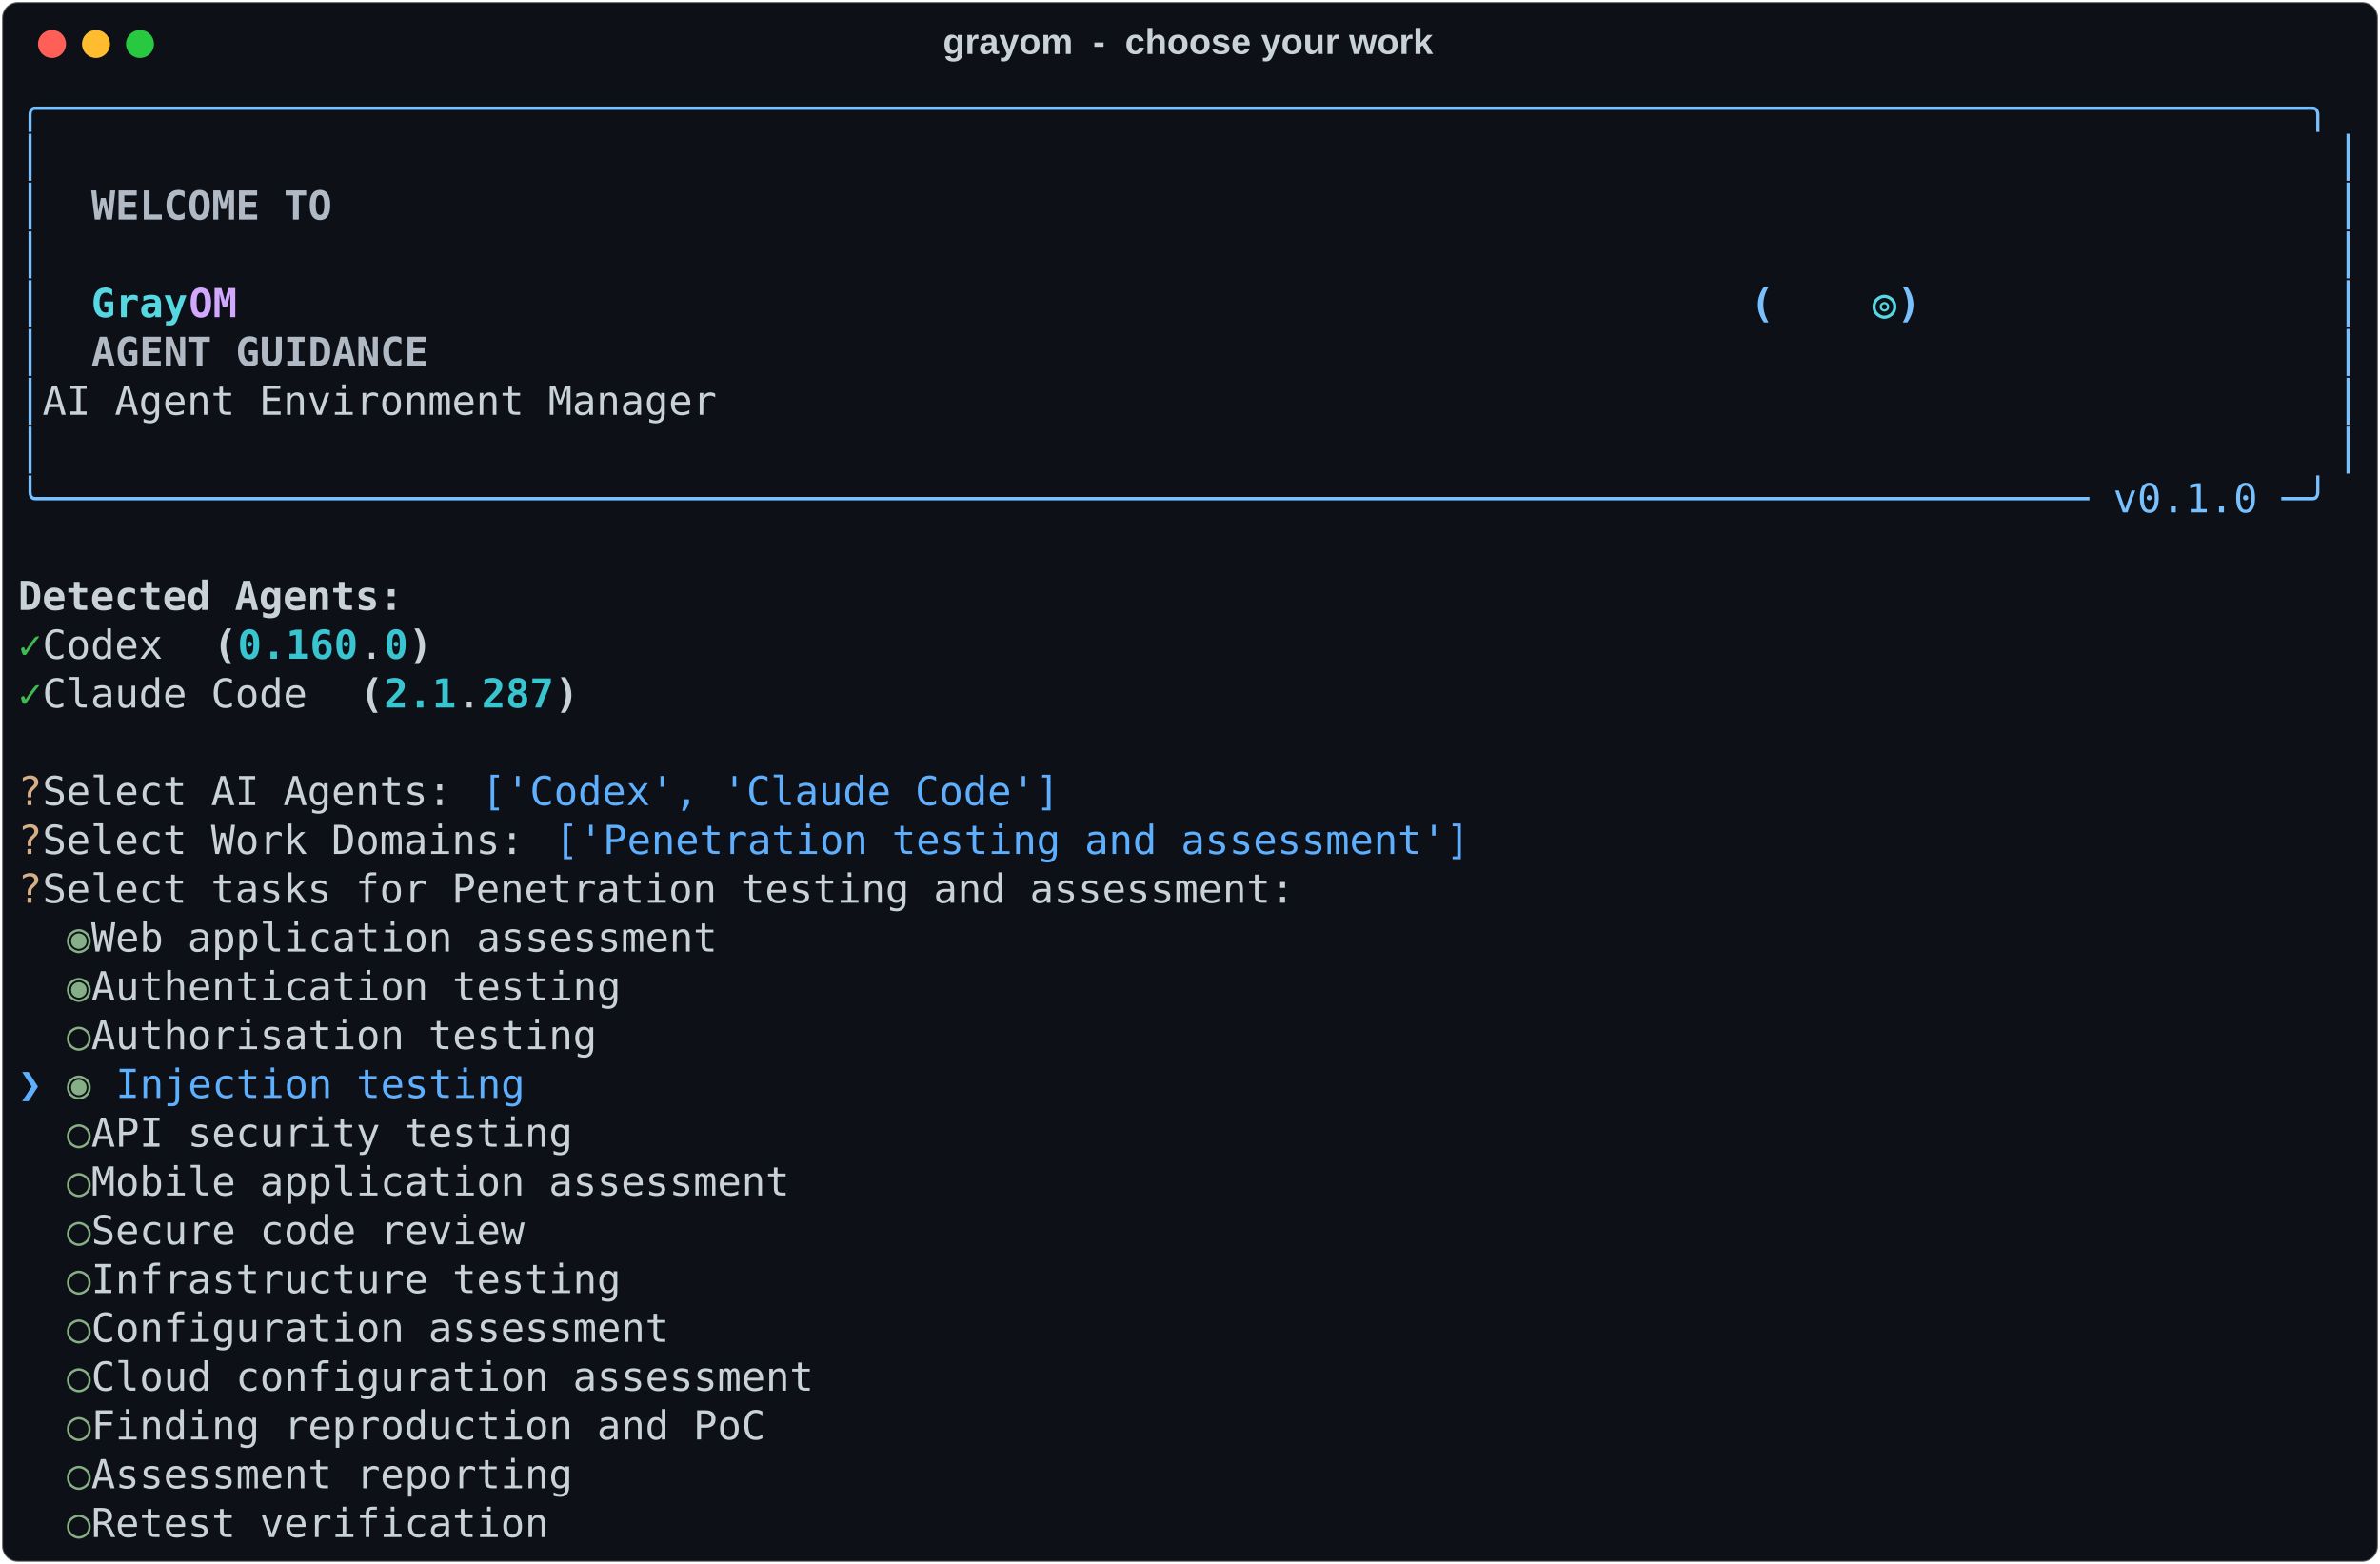
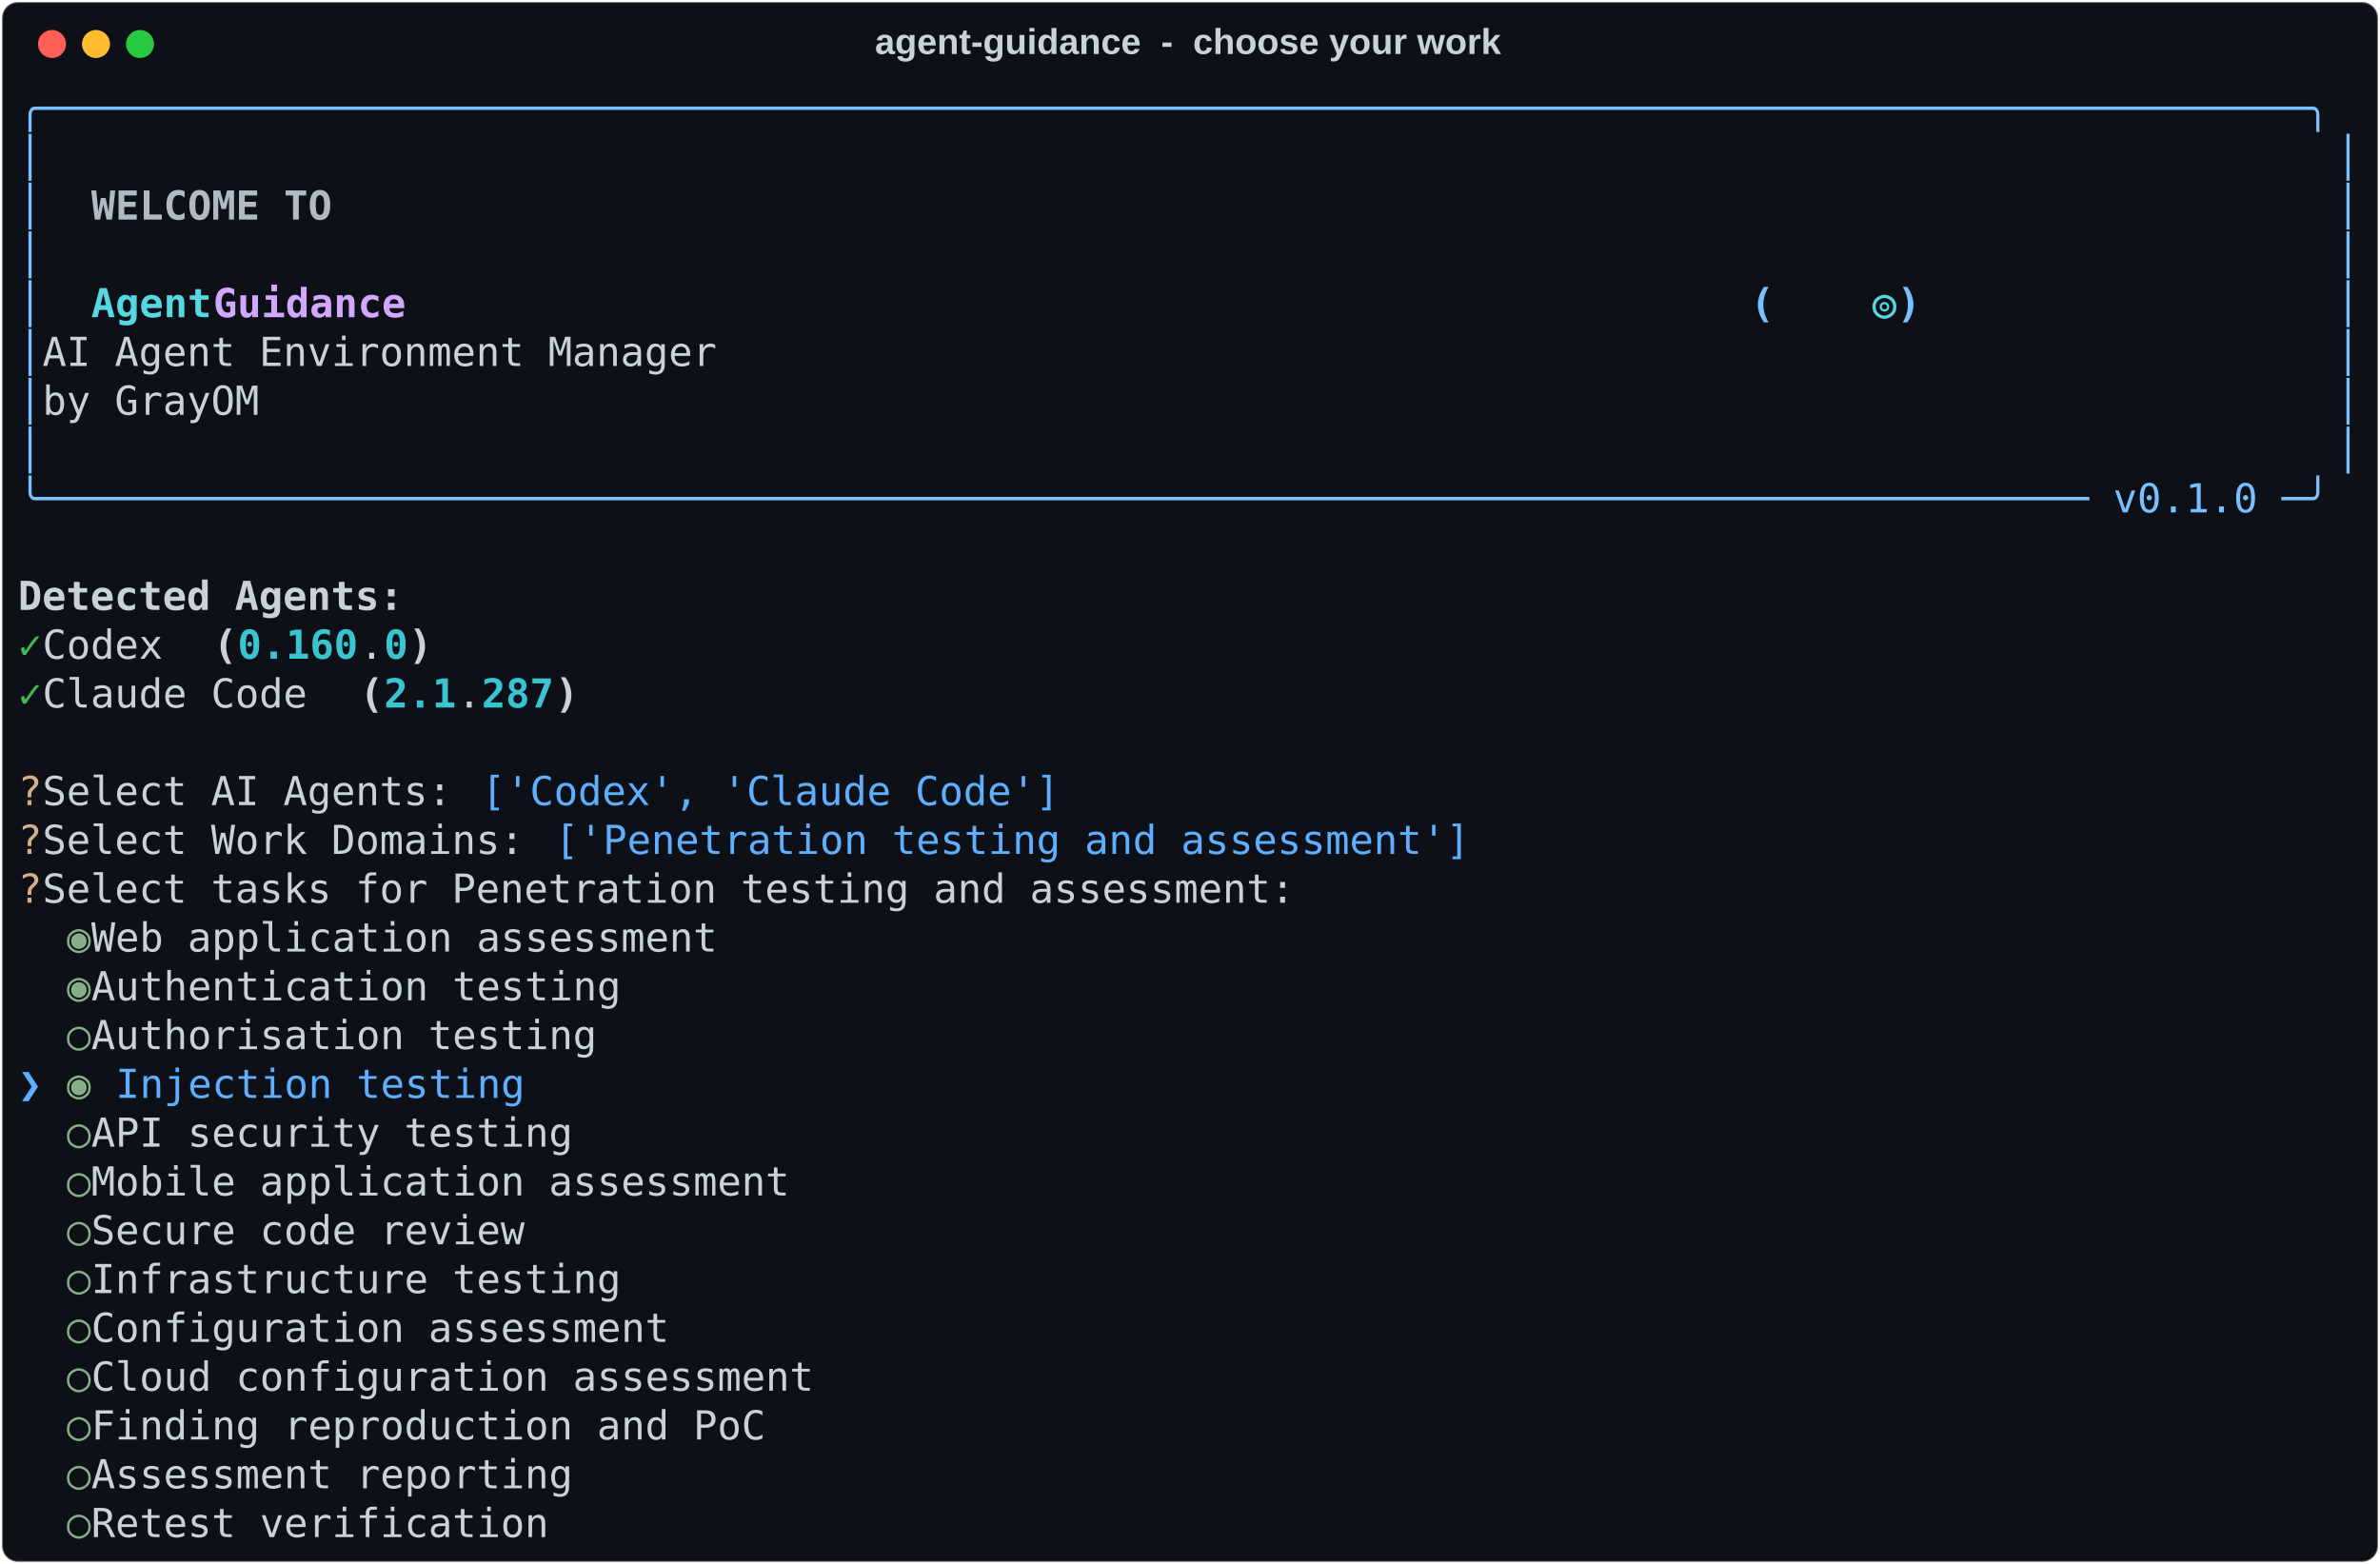
<svg xmlns="http://www.w3.org/2000/svg" class="rich-terminal" viewBox="0 0 1190 782.0">
  <style>

    @font-face {
        font-family: "Fira Code";
        src: local("FiraCode-Regular"),
                url("https://cdnjs.cloudflare.com/ajax/libs/firacode/6.2.0/woff2/FiraCode-Regular.woff2") format("woff2"),
                url("https://cdnjs.cloudflare.com/ajax/libs/firacode/6.2.0/woff/FiraCode-Regular.woff") format("woff");
        font-style: normal;
        font-weight: 400;
    }
    @font-face {
        font-family: "Fira Code";
        src: local("FiraCode-Bold"),
                url("https://cdnjs.cloudflare.com/ajax/libs/firacode/6.2.0/woff2/FiraCode-Bold.woff2") format("woff2"),
                url("https://cdnjs.cloudflare.com/ajax/libs/firacode/6.2.0/woff/FiraCode-Bold.woff") format("woff");
        font-style: bold;
        font-weight: 700;
    }

-     .terminal-2059249245-matrix {
+     .terminal-4181288314-matrix {
        font-family: Fira Code, monospace;
        font-size: 20px;
        line-height: 24.4px;
        font-variant-east-asian: full-width;
    }

-     .terminal-2059249245-title {
+     .terminal-4181288314-title {
        font-size: 18px;
        font-weight: bold;
        font-family: arial;
    }

-     .terminal-2059249245-r1 { fill: #79c0ff }
- .terminal-2059249245-r2 { fill: #c9d1d9 }
- .terminal-2059249245-r3 { fill: #b0b9c4;font-weight: bold }
- .terminal-2059249245-r4 { fill: #79c0ff;font-weight: bold }
- .terminal-2059249245-r5 { fill: #56d8e2;font-weight: bold }
- .terminal-2059249245-r6 { fill: #d2a8ff;font-weight: bold }
- .terminal-2059249245-r7 { fill: #c9d1d9;font-weight: bold }
- .terminal-2059249245-r8 { fill: #3fb950 }
- .terminal-2059249245-r9 { fill: #39c5cf;font-weight: bold }
- .terminal-2059249245-r10 { fill: #d7af87 }
- .terminal-2059249245-r11 { fill: #5fafff }
- .terminal-2059249245-r12 { fill: #b2b2b2 }
- .terminal-2059249245-r13 { fill: #87af87 }
+     .terminal-4181288314-r1 { fill: #79c0ff }
+ .terminal-4181288314-r2 { fill: #c9d1d9 }
+ .terminal-4181288314-r3 { fill: #b0b9c4;font-weight: bold }
+ .terminal-4181288314-r4 { fill: #79c0ff;font-weight: bold }
+ .terminal-4181288314-r5 { fill: #56d8e2;font-weight: bold }
+ .terminal-4181288314-r6 { fill: #d2a8ff;font-weight: bold }
+ .terminal-4181288314-r7 { fill: #c9d1d9;font-weight: bold }
+ .terminal-4181288314-r8 { fill: #3fb950 }
+ .terminal-4181288314-r9 { fill: #39c5cf;font-weight: bold }
+ .terminal-4181288314-r10 { fill: #d7af87 }
+ .terminal-4181288314-r11 { fill: #5fafff }
+ .terminal-4181288314-r12 { fill: #b2b2b2 }
+ .terminal-4181288314-r13 { fill: #87af87 }
    </style>
  <defs>
-     <clipPath id="terminal-2059249245-clip-terminal">
+     <clipPath id="terminal-4181288314-clip-terminal">
      <rect x="0" y="0" width="1170.2" height="731.0" />
    </clipPath>
-     <clipPath id="terminal-2059249245-line-0">
+     <clipPath id="terminal-4181288314-line-0">
      <rect x="0" y="1.5" width="1171.2" height="24.65" />
    </clipPath>
-     <clipPath id="terminal-2059249245-line-1">
+     <clipPath id="terminal-4181288314-line-1">
      <rect x="0" y="25.9" width="1171.2" height="24.65" />
    </clipPath>
-     <clipPath id="terminal-2059249245-line-2">
+     <clipPath id="terminal-4181288314-line-2">
      <rect x="0" y="50.3" width="1171.2" height="24.65" />
    </clipPath>
-     <clipPath id="terminal-2059249245-line-3">
+     <clipPath id="terminal-4181288314-line-3">
      <rect x="0" y="74.7" width="1171.2" height="24.65" />
    </clipPath>
-     <clipPath id="terminal-2059249245-line-4">
+     <clipPath id="terminal-4181288314-line-4">
      <rect x="0" y="99.1" width="1171.2" height="24.65" />
    </clipPath>
-     <clipPath id="terminal-2059249245-line-5">
+     <clipPath id="terminal-4181288314-line-5">
      <rect x="0" y="123.5" width="1171.2" height="24.65" />
    </clipPath>
-     <clipPath id="terminal-2059249245-line-6">
+     <clipPath id="terminal-4181288314-line-6">
      <rect x="0" y="147.9" width="1171.2" height="24.65" />
    </clipPath>
-     <clipPath id="terminal-2059249245-line-7">
+     <clipPath id="terminal-4181288314-line-7">
      <rect x="0" y="172.3" width="1171.2" height="24.65" />
    </clipPath>
-     <clipPath id="terminal-2059249245-line-8">
+     <clipPath id="terminal-4181288314-line-8">
      <rect x="0" y="196.7" width="1171.2" height="24.65" />
    </clipPath>
-     <clipPath id="terminal-2059249245-line-9">
+     <clipPath id="terminal-4181288314-line-9">
      <rect x="0" y="221.1" width="1171.2" height="24.65" />
    </clipPath>
-     <clipPath id="terminal-2059249245-line-10">
+     <clipPath id="terminal-4181288314-line-10">
      <rect x="0" y="245.5" width="1171.2" height="24.65" />
    </clipPath>
-     <clipPath id="terminal-2059249245-line-11">
+     <clipPath id="terminal-4181288314-line-11">
      <rect x="0" y="269.9" width="1171.2" height="24.65" />
    </clipPath>
-     <clipPath id="terminal-2059249245-line-12">
+     <clipPath id="terminal-4181288314-line-12">
      <rect x="0" y="294.3" width="1171.2" height="24.65" />
    </clipPath>
-     <clipPath id="terminal-2059249245-line-13">
+     <clipPath id="terminal-4181288314-line-13">
      <rect x="0" y="318.7" width="1171.2" height="24.65" />
    </clipPath>
-     <clipPath id="terminal-2059249245-line-14">
+     <clipPath id="terminal-4181288314-line-14">
      <rect x="0" y="343.1" width="1171.2" height="24.65" />
    </clipPath>
-     <clipPath id="terminal-2059249245-line-15">
+     <clipPath id="terminal-4181288314-line-15">
      <rect x="0" y="367.5" width="1171.2" height="24.65" />
    </clipPath>
-     <clipPath id="terminal-2059249245-line-16">
+     <clipPath id="terminal-4181288314-line-16">
      <rect x="0" y="391.9" width="1171.2" height="24.65" />
    </clipPath>
-     <clipPath id="terminal-2059249245-line-17">
+     <clipPath id="terminal-4181288314-line-17">
      <rect x="0" y="416.3" width="1171.2" height="24.65" />
    </clipPath>
-     <clipPath id="terminal-2059249245-line-18">
+     <clipPath id="terminal-4181288314-line-18">
      <rect x="0" y="440.7" width="1171.2" height="24.65" />
    </clipPath>
-     <clipPath id="terminal-2059249245-line-19">
+     <clipPath id="terminal-4181288314-line-19">
      <rect x="0" y="465.1" width="1171.2" height="24.65" />
    </clipPath>
-     <clipPath id="terminal-2059249245-line-20">
+     <clipPath id="terminal-4181288314-line-20">
      <rect x="0" y="489.5" width="1171.2" height="24.65" />
    </clipPath>
-     <clipPath id="terminal-2059249245-line-21">
+     <clipPath id="terminal-4181288314-line-21">
      <rect x="0" y="513.9" width="1171.2" height="24.65" />
    </clipPath>
-     <clipPath id="terminal-2059249245-line-22">
+     <clipPath id="terminal-4181288314-line-22">
      <rect x="0" y="538.3" width="1171.2" height="24.65" />
    </clipPath>
-     <clipPath id="terminal-2059249245-line-23">
+     <clipPath id="terminal-4181288314-line-23">
      <rect x="0" y="562.7" width="1171.2" height="24.65" />
    </clipPath>
-     <clipPath id="terminal-2059249245-line-24">
+     <clipPath id="terminal-4181288314-line-24">
      <rect x="0" y="587.1" width="1171.2" height="24.65" />
    </clipPath>
-     <clipPath id="terminal-2059249245-line-25">
+     <clipPath id="terminal-4181288314-line-25">
      <rect x="0" y="611.5" width="1171.2" height="24.65" />
    </clipPath>
-     <clipPath id="terminal-2059249245-line-26">
+     <clipPath id="terminal-4181288314-line-26">
      <rect x="0" y="635.9" width="1171.2" height="24.65" />
    </clipPath>
-     <clipPath id="terminal-2059249245-line-27">
+     <clipPath id="terminal-4181288314-line-27">
      <rect x="0" y="660.3" width="1171.2" height="24.65" />
    </clipPath>
-     <clipPath id="terminal-2059249245-line-28">
+     <clipPath id="terminal-4181288314-line-28">
      <rect x="0" y="684.7" width="1171.2" height="24.65" />
    </clipPath>
  </defs>
  <rect fill="#0d1117" stroke="rgba(255,255,255,0.35)" stroke-width="1" x="1" y="1" width="1188" height="780" rx="8" />
-   <text class="terminal-2059249245-title" fill="#c9d1d9" text-anchor="middle" x="594" y="27">grayom  -  choose your work</text>
+   <text class="terminal-4181288314-title" fill="#c9d1d9" text-anchor="middle" x="594" y="27">agent-guidance  -  choose your work</text>
  <g transform="translate(26,22)">
    <circle cx="0" cy="0" r="7" fill="#ff5f57" />
    <circle cx="22" cy="0" r="7" fill="#febc2e" />
    <circle cx="44" cy="0" r="7" fill="#28c840" />
  </g>
-   <g transform="translate(9, 41)" clip-path="url(#terminal-2059249245-clip-terminal)">
-     <g class="terminal-2059249245-matrix">
-       <text class="terminal-2059249245-r1" x="0" y="20" textLength="1171.2" clip-path="url(#terminal-2059249245-line-0)">╭──────────────────────────────────────────────────────────────────────────────────────────────╮</text>
-       <text class="terminal-2059249245-r2" x="1171.2" y="20" textLength="12.2" clip-path="url(#terminal-2059249245-line-0)">
- </text>
-       <text class="terminal-2059249245-r1" x="0" y="44.4" textLength="12.2" clip-path="url(#terminal-2059249245-line-1)">│</text>
-       <text class="terminal-2059249245-r1" x="1159" y="44.4" textLength="12.2" clip-path="url(#terminal-2059249245-line-1)">│</text>
-       <text class="terminal-2059249245-r2" x="1171.2" y="44.4" textLength="12.2" clip-path="url(#terminal-2059249245-line-1)">
- </text>
-       <text class="terminal-2059249245-r1" x="0" y="68.8" textLength="12.2" clip-path="url(#terminal-2059249245-line-2)">│</text>
-       <text class="terminal-2059249245-r3" x="36.6" y="68.8" textLength="658.8" clip-path="url(#terminal-2059249245-line-2)">WELCOME TO                                            </text>
-       <text class="terminal-2059249245-r1" x="1159" y="68.8" textLength="12.2" clip-path="url(#terminal-2059249245-line-2)">│</text>
-       <text class="terminal-2059249245-r2" x="1171.2" y="68.8" textLength="12.2" clip-path="url(#terminal-2059249245-line-2)">
- </text>
-       <text class="terminal-2059249245-r1" x="0" y="93.2" textLength="12.2" clip-path="url(#terminal-2059249245-line-3)">│</text>
-       <text class="terminal-2059249245-r1" x="1159" y="93.2" textLength="12.2" clip-path="url(#terminal-2059249245-line-3)">│</text>
-       <text class="terminal-2059249245-r2" x="1171.2" y="93.2" textLength="12.2" clip-path="url(#terminal-2059249245-line-3)">
- </text>
-       <text class="terminal-2059249245-r1" x="0" y="117.6" textLength="12.2" clip-path="url(#terminal-2059249245-line-4)">│</text>
-       <text class="terminal-2059249245-r5" x="36.6" y="117.6" textLength="48.8" clip-path="url(#terminal-2059249245-line-4)">Gray</text>
-       <text class="terminal-2059249245-r6" x="85.4" y="117.6" textLength="24.4" clip-path="url(#terminal-2059249245-line-4)">OM</text>
-       <text class="terminal-2059249245-r4" x="866.2" y="117.6" textLength="61" clip-path="url(#terminal-2059249245-line-4)">   ( </text>
-       <text class="terminal-2059249245-r5" x="927.2" y="117.6" textLength="12.2" clip-path="url(#terminal-2059249245-line-4)">◎</text>
-       <text class="terminal-2059249245-r4" x="939.4" y="117.6" textLength="24.4" clip-path="url(#terminal-2059249245-line-4)"> )</text>
-       <text class="terminal-2059249245-r1" x="1159" y="117.6" textLength="12.2" clip-path="url(#terminal-2059249245-line-4)">│</text>
-       <text class="terminal-2059249245-r2" x="1171.2" y="117.6" textLength="12.2" clip-path="url(#terminal-2059249245-line-4)">
- </text>
-       <text class="terminal-2059249245-r1" x="0" y="142" textLength="12.2" clip-path="url(#terminal-2059249245-line-5)">│</text>
-       <text class="terminal-2059249245-r3" x="36.6" y="142" textLength="658.8" clip-path="url(#terminal-2059249245-line-5)">AGENT GUIDANCE                                        </text>
-       <text class="terminal-2059249245-r1" x="1159" y="142" textLength="12.2" clip-path="url(#terminal-2059249245-line-5)">│</text>
-       <text class="terminal-2059249245-r2" x="1171.2" y="142" textLength="12.2" clip-path="url(#terminal-2059249245-line-5)">
- </text>
-       <text class="terminal-2059249245-r1" x="0" y="166.4" textLength="12.2" clip-path="url(#terminal-2059249245-line-6)">│</text>
-       <text class="terminal-2059249245-r2" x="12.2" y="166.4" textLength="1146.8" clip-path="url(#terminal-2059249245-line-6)">  AI Agent Environment Manager                                                                </text>
-       <text class="terminal-2059249245-r1" x="1159" y="166.4" textLength="12.2" clip-path="url(#terminal-2059249245-line-6)">│</text>
-       <text class="terminal-2059249245-r2" x="1171.2" y="166.4" textLength="12.2" clip-path="url(#terminal-2059249245-line-6)">
- </text>
-       <text class="terminal-2059249245-r1" x="0" y="190.8" textLength="12.2" clip-path="url(#terminal-2059249245-line-7)">│</text>
-       <text class="terminal-2059249245-r1" x="1159" y="190.8" textLength="12.2" clip-path="url(#terminal-2059249245-line-7)">│</text>
-       <text class="terminal-2059249245-r2" x="1171.2" y="190.8" textLength="12.2" clip-path="url(#terminal-2059249245-line-7)">
- </text>
-       <text class="terminal-2059249245-r1" x="0" y="215.2" textLength="1171.2" clip-path="url(#terminal-2059249245-line-8)">╰───────────────────────────────────────────────────────────────────────────────────── v0.1.0 ─╯</text>
-       <text class="terminal-2059249245-r2" x="1171.2" y="215.2" textLength="12.2" clip-path="url(#terminal-2059249245-line-8)">
- </text>
-       <text class="terminal-2059249245-r2" x="1171.2" y="239.6" textLength="12.2" clip-path="url(#terminal-2059249245-line-9)">
- </text>
-       <text class="terminal-2059249245-r7" x="0" y="264" textLength="195.2" clip-path="url(#terminal-2059249245-line-10)">Detected Agents:</text>
-       <text class="terminal-2059249245-r2" x="1171.2" y="264" textLength="12.2" clip-path="url(#terminal-2059249245-line-10)">
- </text>
-       <text class="terminal-2059249245-r8" x="0" y="288.4" textLength="12.2" clip-path="url(#terminal-2059249245-line-11)">✓</text>
-       <text class="terminal-2059249245-r2" x="12.2" y="288.4" textLength="85.4" clip-path="url(#terminal-2059249245-line-11)"> Codex </text>
-       <text class="terminal-2059249245-r7" x="97.6" y="288.4" textLength="12.2" clip-path="url(#terminal-2059249245-line-11)">(</text>
-       <text class="terminal-2059249245-r9" x="109.8" y="288.4" textLength="61" clip-path="url(#terminal-2059249245-line-11)">0.160</text>
-       <text class="terminal-2059249245-r2" x="170.8" y="288.4" textLength="12.2" clip-path="url(#terminal-2059249245-line-11)">.</text>
-       <text class="terminal-2059249245-r9" x="183" y="288.4" textLength="12.2" clip-path="url(#terminal-2059249245-line-11)">0</text>
-       <text class="terminal-2059249245-r7" x="195.2" y="288.4" textLength="12.2" clip-path="url(#terminal-2059249245-line-11)">)</text>
-       <text class="terminal-2059249245-r2" x="1171.2" y="288.4" textLength="12.2" clip-path="url(#terminal-2059249245-line-11)">
- </text>
-       <text class="terminal-2059249245-r8" x="0" y="312.8" textLength="12.2" clip-path="url(#terminal-2059249245-line-12)">✓</text>
-       <text class="terminal-2059249245-r2" x="12.2" y="312.8" textLength="158.6" clip-path="url(#terminal-2059249245-line-12)"> Claude Code </text>
-       <text class="terminal-2059249245-r7" x="170.8" y="312.8" textLength="12.2" clip-path="url(#terminal-2059249245-line-12)">(</text>
-       <text class="terminal-2059249245-r9" x="183" y="312.8" textLength="36.6" clip-path="url(#terminal-2059249245-line-12)">2.1</text>
-       <text class="terminal-2059249245-r2" x="219.6" y="312.8" textLength="12.2" clip-path="url(#terminal-2059249245-line-12)">.</text>
-       <text class="terminal-2059249245-r9" x="231.8" y="312.8" textLength="36.6" clip-path="url(#terminal-2059249245-line-12)">287</text>
-       <text class="terminal-2059249245-r7" x="268.4" y="312.8" textLength="12.2" clip-path="url(#terminal-2059249245-line-12)">)</text>
-       <text class="terminal-2059249245-r2" x="1171.2" y="312.8" textLength="12.2" clip-path="url(#terminal-2059249245-line-12)">
- </text>
-       <text class="terminal-2059249245-r2" x="1171.2" y="337.2" textLength="12.2" clip-path="url(#terminal-2059249245-line-13)">
- </text>
-       <text class="terminal-2059249245-r10" x="0" y="361.6" textLength="12.2" clip-path="url(#terminal-2059249245-line-14)">?</text>
-       <text class="terminal-2059249245-r2" x="12.2" y="361.6" textLength="219.6" clip-path="url(#terminal-2059249245-line-14)"> Select AI Agents:</text>
-       <text class="terminal-2059249245-r11" x="231.8" y="361.6" textLength="305" clip-path="url(#terminal-2059249245-line-14)"> ['Codex', 'Claude Code']</text>
-       <text class="terminal-2059249245-r2" x="1171.2" y="361.6" textLength="12.2" clip-path="url(#terminal-2059249245-line-14)">
- </text>
-       <text class="terminal-2059249245-r10" x="0" y="386" textLength="12.2" clip-path="url(#terminal-2059249245-line-15)">?</text>
-       <text class="terminal-2059249245-r2" x="12.2" y="386" textLength="256.2" clip-path="url(#terminal-2059249245-line-15)"> Select Work Domains:</text>
-       <text class="terminal-2059249245-r11" x="268.4" y="386" textLength="475.8" clip-path="url(#terminal-2059249245-line-15)"> ['Penetration testing and assessment']</text>
-       <text class="terminal-2059249245-r2" x="1171.2" y="386" textLength="12.2" clip-path="url(#terminal-2059249245-line-15)">
- </text>
-       <text class="terminal-2059249245-r10" x="0" y="410.4" textLength="12.2" clip-path="url(#terminal-2059249245-line-16)">?</text>
-       <text class="terminal-2059249245-r2" x="12.2" y="410.4" textLength="646.6" clip-path="url(#terminal-2059249245-line-16)"> Select tasks for Penetration testing and assessment:</text>
-       <text class="terminal-2059249245-r2" x="1171.2" y="410.4" textLength="12.2" clip-path="url(#terminal-2059249245-line-16)">
- </text>
-       <text class="terminal-2059249245-r13" x="24.4" y="434.8" textLength="12.2" clip-path="url(#terminal-2059249245-line-17)">◉</text>
-       <text class="terminal-2059249245-r2" x="36.6" y="434.8" textLength="329.4" clip-path="url(#terminal-2059249245-line-17)"> Web application assessment</text>
-       <text class="terminal-2059249245-r2" x="1171.2" y="434.8" textLength="12.2" clip-path="url(#terminal-2059249245-line-17)">
- </text>
-       <text class="terminal-2059249245-r13" x="24.4" y="459.2" textLength="12.2" clip-path="url(#terminal-2059249245-line-18)">◉</text>
-       <text class="terminal-2059249245-r2" x="36.6" y="459.2" textLength="280.6" clip-path="url(#terminal-2059249245-line-18)"> Authentication testing</text>
-       <text class="terminal-2059249245-r2" x="1171.2" y="459.2" textLength="12.2" clip-path="url(#terminal-2059249245-line-18)">
- </text>
-       <text class="terminal-2059249245-r13" x="24.4" y="483.6" textLength="12.2" clip-path="url(#terminal-2059249245-line-19)">○</text>
-       <text class="terminal-2059249245-r2" x="36.6" y="483.6" textLength="268.4" clip-path="url(#terminal-2059249245-line-19)"> Authorisation testing</text>
-       <text class="terminal-2059249245-r2" x="1171.2" y="483.6" textLength="12.2" clip-path="url(#terminal-2059249245-line-19)">
- </text>
-       <text class="terminal-2059249245-r11" x="0" y="508" textLength="12.2" clip-path="url(#terminal-2059249245-line-20)">❯</text>
-       <text class="terminal-2059249245-r13" x="24.4" y="508" textLength="12.2" clip-path="url(#terminal-2059249245-line-20)">◉</text>
-       <text class="terminal-2059249245-r11" x="48.8" y="508" textLength="207.4" clip-path="url(#terminal-2059249245-line-20)">Injection testing</text>
-       <text class="terminal-2059249245-r2" x="1171.2" y="508" textLength="12.2" clip-path="url(#terminal-2059249245-line-20)">
- </text>
-       <text class="terminal-2059249245-r13" x="24.4" y="532.4" textLength="12.2" clip-path="url(#terminal-2059249245-line-21)">○</text>
-       <text class="terminal-2059249245-r2" x="36.6" y="532.4" textLength="280.6" clip-path="url(#terminal-2059249245-line-21)"> API security testing  </text>
-       <text class="terminal-2059249245-r2" x="1171.2" y="532.4" textLength="12.2" clip-path="url(#terminal-2059249245-line-21)">
- </text>
-       <text class="terminal-2059249245-r13" x="24.4" y="556.8" textLength="12.2" clip-path="url(#terminal-2059249245-line-22)">○</text>
-       <text class="terminal-2059249245-r2" x="36.6" y="556.8" textLength="427" clip-path="url(#terminal-2059249245-line-22)"> Mobile application assessment     </text>
-       <text class="terminal-2059249245-r2" x="1171.2" y="556.8" textLength="12.2" clip-path="url(#terminal-2059249245-line-22)">
- </text>
-       <text class="terminal-2059249245-r13" x="24.4" y="581.2" textLength="12.2" clip-path="url(#terminal-2059249245-line-23)">○</text>
-       <text class="terminal-2059249245-r2" x="36.6" y="581.2" textLength="231.8" clip-path="url(#terminal-2059249245-line-23)"> Secure code review</text>
-       <text class="terminal-2059249245-r2" x="1171.2" y="581.2" textLength="12.2" clip-path="url(#terminal-2059249245-line-23)">
- </text>
-       <text class="terminal-2059249245-r13" x="24.4" y="605.6" textLength="12.2" clip-path="url(#terminal-2059249245-line-24)">○</text>
-       <text class="terminal-2059249245-r2" x="36.6" y="605.6" textLength="280.6" clip-path="url(#terminal-2059249245-line-24)"> Infrastructure testing</text>
-       <text class="terminal-2059249245-r2" x="1171.2" y="605.6" textLength="12.2" clip-path="url(#terminal-2059249245-line-24)">
- </text>
-       <text class="terminal-2059249245-r13" x="24.4" y="630" textLength="12.2" clip-path="url(#terminal-2059249245-line-25)">○</text>
-       <text class="terminal-2059249245-r2" x="36.6" y="630" textLength="305" clip-path="url(#terminal-2059249245-line-25)"> Configuration assessment</text>
-       <text class="terminal-2059249245-r2" x="1171.2" y="630" textLength="12.2" clip-path="url(#terminal-2059249245-line-25)">
- </text>
-       <text class="terminal-2059249245-r13" x="24.4" y="654.4" textLength="12.2" clip-path="url(#terminal-2059249245-line-26)">○</text>
-       <text class="terminal-2059249245-r2" x="36.6" y="654.4" textLength="378.2" clip-path="url(#terminal-2059249245-line-26)"> Cloud configuration assessment</text>
-       <text class="terminal-2059249245-r2" x="1171.2" y="654.4" textLength="12.2" clip-path="url(#terminal-2059249245-line-26)">
- </text>
-       <text class="terminal-2059249245-r13" x="24.4" y="678.8" textLength="12.2" clip-path="url(#terminal-2059249245-line-27)">○</text>
-       <text class="terminal-2059249245-r2" x="36.6" y="678.8" textLength="353.8" clip-path="url(#terminal-2059249245-line-27)"> Finding reproduction and PoC</text>
-       <text class="terminal-2059249245-r2" x="1171.2" y="678.8" textLength="12.2" clip-path="url(#terminal-2059249245-line-27)">
- </text>
-       <text class="terminal-2059249245-r13" x="24.4" y="703.2" textLength="12.2" clip-path="url(#terminal-2059249245-line-28)">○</text>
-       <text class="terminal-2059249245-r2" x="36.6" y="703.2" textLength="256.2" clip-path="url(#terminal-2059249245-line-28)"> Assessment reporting</text>
-       <text class="terminal-2059249245-r2" x="1171.2" y="703.2" textLength="12.2" clip-path="url(#terminal-2059249245-line-28)">
- </text>
-       <text class="terminal-2059249245-r13" x="24.4" y="727.6" textLength="12.2" clip-path="url(#terminal-2059249245-line-29)">○</text>
-       <text class="terminal-2059249245-r2" x="36.6" y="727.6" textLength="244" clip-path="url(#terminal-2059249245-line-29)"> Retest verification</text>
-       <text class="terminal-2059249245-r2" x="1171.2" y="727.6" textLength="12.2" clip-path="url(#terminal-2059249245-line-29)">
+   <g transform="translate(9, 41)" clip-path="url(#terminal-4181288314-clip-terminal)">
+     <g class="terminal-4181288314-matrix">
+       <text class="terminal-4181288314-r1" x="0" y="20" textLength="1171.2" clip-path="url(#terminal-4181288314-line-0)">╭──────────────────────────────────────────────────────────────────────────────────────────────╮</text>
+       <text class="terminal-4181288314-r2" x="1171.2" y="20" textLength="12.2" clip-path="url(#terminal-4181288314-line-0)">
+ </text>
+       <text class="terminal-4181288314-r1" x="0" y="44.4" textLength="12.2" clip-path="url(#terminal-4181288314-line-1)">│</text>
+       <text class="terminal-4181288314-r1" x="1159" y="44.4" textLength="12.2" clip-path="url(#terminal-4181288314-line-1)">│</text>
+       <text class="terminal-4181288314-r2" x="1171.2" y="44.4" textLength="12.2" clip-path="url(#terminal-4181288314-line-1)">
+ </text>
+       <text class="terminal-4181288314-r1" x="0" y="68.8" textLength="12.2" clip-path="url(#terminal-4181288314-line-2)">│</text>
+       <text class="terminal-4181288314-r3" x="36.6" y="68.8" textLength="658.8" clip-path="url(#terminal-4181288314-line-2)">WELCOME TO                                            </text>
+       <text class="terminal-4181288314-r1" x="1159" y="68.8" textLength="12.2" clip-path="url(#terminal-4181288314-line-2)">│</text>
+       <text class="terminal-4181288314-r2" x="1171.2" y="68.8" textLength="12.2" clip-path="url(#terminal-4181288314-line-2)">
+ </text>
+       <text class="terminal-4181288314-r1" x="0" y="93.2" textLength="12.2" clip-path="url(#terminal-4181288314-line-3)">│</text>
+       <text class="terminal-4181288314-r1" x="1159" y="93.2" textLength="12.2" clip-path="url(#terminal-4181288314-line-3)">│</text>
+       <text class="terminal-4181288314-r2" x="1171.2" y="93.2" textLength="12.2" clip-path="url(#terminal-4181288314-line-3)">
+ </text>
+       <text class="terminal-4181288314-r1" x="0" y="117.6" textLength="12.2" clip-path="url(#terminal-4181288314-line-4)">│</text>
+       <text class="terminal-4181288314-r5" x="36.6" y="117.6" textLength="61" clip-path="url(#terminal-4181288314-line-4)">Agent</text>
+       <text class="terminal-4181288314-r6" x="97.6" y="117.6" textLength="109.8" clip-path="url(#terminal-4181288314-line-4)"> Guidance</text>
+       <text class="terminal-4181288314-r4" x="866.2" y="117.6" textLength="61" clip-path="url(#terminal-4181288314-line-4)">   ( </text>
+       <text class="terminal-4181288314-r5" x="927.2" y="117.6" textLength="12.2" clip-path="url(#terminal-4181288314-line-4)">◎</text>
+       <text class="terminal-4181288314-r4" x="939.4" y="117.6" textLength="24.4" clip-path="url(#terminal-4181288314-line-4)"> )</text>
+       <text class="terminal-4181288314-r1" x="1159" y="117.6" textLength="12.2" clip-path="url(#terminal-4181288314-line-4)">│</text>
+       <text class="terminal-4181288314-r2" x="1171.2" y="117.6" textLength="12.2" clip-path="url(#terminal-4181288314-line-4)">
+ </text>
+       <text class="terminal-4181288314-r1" x="0" y="142" textLength="12.2" clip-path="url(#terminal-4181288314-line-5)">│</text>
+       <text class="terminal-4181288314-r2" x="12.2" y="142" textLength="854" clip-path="url(#terminal-4181288314-line-5)">  AI Agent Environment Manager                                        </text>
+       <text class="terminal-4181288314-r1" x="1159" y="142" textLength="12.2" clip-path="url(#terminal-4181288314-line-5)">│</text>
+       <text class="terminal-4181288314-r2" x="1171.2" y="142" textLength="12.2" clip-path="url(#terminal-4181288314-line-5)">
+ </text>
+       <text class="terminal-4181288314-r1" x="0" y="166.4" textLength="12.2" clip-path="url(#terminal-4181288314-line-6)">│</text>
+       <text class="terminal-4181288314-r2" x="12.2" y="166.4" textLength="1146.8" clip-path="url(#terminal-4181288314-line-6)">  by GrayOM                                                                                   </text>
+       <text class="terminal-4181288314-r1" x="1159" y="166.4" textLength="12.2" clip-path="url(#terminal-4181288314-line-6)">│</text>
+       <text class="terminal-4181288314-r2" x="1171.2" y="166.4" textLength="12.2" clip-path="url(#terminal-4181288314-line-6)">
+ </text>
+       <text class="terminal-4181288314-r1" x="0" y="190.8" textLength="12.2" clip-path="url(#terminal-4181288314-line-7)">│</text>
+       <text class="terminal-4181288314-r1" x="1159" y="190.8" textLength="12.2" clip-path="url(#terminal-4181288314-line-7)">│</text>
+       <text class="terminal-4181288314-r2" x="1171.2" y="190.8" textLength="12.2" clip-path="url(#terminal-4181288314-line-7)">
+ </text>
+       <text class="terminal-4181288314-r1" x="0" y="215.2" textLength="1171.2" clip-path="url(#terminal-4181288314-line-8)">╰───────────────────────────────────────────────────────────────────────────────────── v0.1.0 ─╯</text>
+       <text class="terminal-4181288314-r2" x="1171.2" y="215.2" textLength="12.2" clip-path="url(#terminal-4181288314-line-8)">
+ </text>
+       <text class="terminal-4181288314-r2" x="1171.2" y="239.6" textLength="12.2" clip-path="url(#terminal-4181288314-line-9)">
+ </text>
+       <text class="terminal-4181288314-r7" x="0" y="264" textLength="195.2" clip-path="url(#terminal-4181288314-line-10)">Detected Agents:</text>
+       <text class="terminal-4181288314-r2" x="1171.2" y="264" textLength="12.2" clip-path="url(#terminal-4181288314-line-10)">
+ </text>
+       <text class="terminal-4181288314-r8" x="0" y="288.4" textLength="12.2" clip-path="url(#terminal-4181288314-line-11)">✓</text>
+       <text class="terminal-4181288314-r2" x="12.2" y="288.4" textLength="85.4" clip-path="url(#terminal-4181288314-line-11)"> Codex </text>
+       <text class="terminal-4181288314-r7" x="97.6" y="288.4" textLength="12.2" clip-path="url(#terminal-4181288314-line-11)">(</text>
+       <text class="terminal-4181288314-r9" x="109.8" y="288.4" textLength="61" clip-path="url(#terminal-4181288314-line-11)">0.160</text>
+       <text class="terminal-4181288314-r2" x="170.8" y="288.4" textLength="12.2" clip-path="url(#terminal-4181288314-line-11)">.</text>
+       <text class="terminal-4181288314-r9" x="183" y="288.4" textLength="12.2" clip-path="url(#terminal-4181288314-line-11)">0</text>
+       <text class="terminal-4181288314-r7" x="195.2" y="288.4" textLength="12.2" clip-path="url(#terminal-4181288314-line-11)">)</text>
+       <text class="terminal-4181288314-r2" x="1171.2" y="288.4" textLength="12.2" clip-path="url(#terminal-4181288314-line-11)">
+ </text>
+       <text class="terminal-4181288314-r8" x="0" y="312.8" textLength="12.2" clip-path="url(#terminal-4181288314-line-12)">✓</text>
+       <text class="terminal-4181288314-r2" x="12.2" y="312.8" textLength="158.6" clip-path="url(#terminal-4181288314-line-12)"> Claude Code </text>
+       <text class="terminal-4181288314-r7" x="170.8" y="312.8" textLength="12.2" clip-path="url(#terminal-4181288314-line-12)">(</text>
+       <text class="terminal-4181288314-r9" x="183" y="312.8" textLength="36.6" clip-path="url(#terminal-4181288314-line-12)">2.1</text>
+       <text class="terminal-4181288314-r2" x="219.6" y="312.8" textLength="12.2" clip-path="url(#terminal-4181288314-line-12)">.</text>
+       <text class="terminal-4181288314-r9" x="231.8" y="312.8" textLength="36.6" clip-path="url(#terminal-4181288314-line-12)">287</text>
+       <text class="terminal-4181288314-r7" x="268.4" y="312.8" textLength="12.2" clip-path="url(#terminal-4181288314-line-12)">)</text>
+       <text class="terminal-4181288314-r2" x="1171.2" y="312.8" textLength="12.2" clip-path="url(#terminal-4181288314-line-12)">
+ </text>
+       <text class="terminal-4181288314-r2" x="1171.2" y="337.2" textLength="12.2" clip-path="url(#terminal-4181288314-line-13)">
+ </text>
+       <text class="terminal-4181288314-r10" x="0" y="361.6" textLength="12.2" clip-path="url(#terminal-4181288314-line-14)">?</text>
+       <text class="terminal-4181288314-r2" x="12.2" y="361.6" textLength="219.6" clip-path="url(#terminal-4181288314-line-14)"> Select AI Agents:</text>
+       <text class="terminal-4181288314-r11" x="231.8" y="361.6" textLength="305" clip-path="url(#terminal-4181288314-line-14)"> ['Codex', 'Claude Code']</text>
+       <text class="terminal-4181288314-r2" x="1171.2" y="361.6" textLength="12.2" clip-path="url(#terminal-4181288314-line-14)">
+ </text>
+       <text class="terminal-4181288314-r10" x="0" y="386" textLength="12.2" clip-path="url(#terminal-4181288314-line-15)">?</text>
+       <text class="terminal-4181288314-r2" x="12.2" y="386" textLength="256.2" clip-path="url(#terminal-4181288314-line-15)"> Select Work Domains:</text>
+       <text class="terminal-4181288314-r11" x="268.4" y="386" textLength="475.8" clip-path="url(#terminal-4181288314-line-15)"> ['Penetration testing and assessment']</text>
+       <text class="terminal-4181288314-r2" x="1171.2" y="386" textLength="12.2" clip-path="url(#terminal-4181288314-line-15)">
+ </text>
+       <text class="terminal-4181288314-r10" x="0" y="410.4" textLength="12.2" clip-path="url(#terminal-4181288314-line-16)">?</text>
+       <text class="terminal-4181288314-r2" x="12.2" y="410.4" textLength="646.6" clip-path="url(#terminal-4181288314-line-16)"> Select tasks for Penetration testing and assessment:</text>
+       <text class="terminal-4181288314-r2" x="1171.2" y="410.4" textLength="12.2" clip-path="url(#terminal-4181288314-line-16)">
+ </text>
+       <text class="terminal-4181288314-r13" x="24.4" y="434.8" textLength="12.2" clip-path="url(#terminal-4181288314-line-17)">◉</text>
+       <text class="terminal-4181288314-r2" x="36.6" y="434.8" textLength="329.4" clip-path="url(#terminal-4181288314-line-17)"> Web application assessment</text>
+       <text class="terminal-4181288314-r2" x="1171.2" y="434.8" textLength="12.2" clip-path="url(#terminal-4181288314-line-17)">
+ </text>
+       <text class="terminal-4181288314-r13" x="24.4" y="459.2" textLength="12.2" clip-path="url(#terminal-4181288314-line-18)">◉</text>
+       <text class="terminal-4181288314-r2" x="36.6" y="459.2" textLength="280.6" clip-path="url(#terminal-4181288314-line-18)"> Authentication testing</text>
+       <text class="terminal-4181288314-r2" x="1171.2" y="459.2" textLength="12.2" clip-path="url(#terminal-4181288314-line-18)">
+ </text>
+       <text class="terminal-4181288314-r13" x="24.4" y="483.6" textLength="12.2" clip-path="url(#terminal-4181288314-line-19)">○</text>
+       <text class="terminal-4181288314-r2" x="36.6" y="483.6" textLength="268.4" clip-path="url(#terminal-4181288314-line-19)"> Authorisation testing</text>
+       <text class="terminal-4181288314-r2" x="1171.2" y="483.6" textLength="12.2" clip-path="url(#terminal-4181288314-line-19)">
+ </text>
+       <text class="terminal-4181288314-r11" x="0" y="508" textLength="12.2" clip-path="url(#terminal-4181288314-line-20)">❯</text>
+       <text class="terminal-4181288314-r13" x="24.4" y="508" textLength="12.2" clip-path="url(#terminal-4181288314-line-20)">◉</text>
+       <text class="terminal-4181288314-r11" x="48.8" y="508" textLength="207.4" clip-path="url(#terminal-4181288314-line-20)">Injection testing</text>
+       <text class="terminal-4181288314-r2" x="1171.2" y="508" textLength="12.2" clip-path="url(#terminal-4181288314-line-20)">
+ </text>
+       <text class="terminal-4181288314-r13" x="24.4" y="532.4" textLength="12.2" clip-path="url(#terminal-4181288314-line-21)">○</text>
+       <text class="terminal-4181288314-r2" x="36.6" y="532.4" textLength="280.6" clip-path="url(#terminal-4181288314-line-21)"> API security testing  </text>
+       <text class="terminal-4181288314-r2" x="1171.2" y="532.4" textLength="12.2" clip-path="url(#terminal-4181288314-line-21)">
+ </text>
+       <text class="terminal-4181288314-r13" x="24.4" y="556.8" textLength="12.2" clip-path="url(#terminal-4181288314-line-22)">○</text>
+       <text class="terminal-4181288314-r2" x="36.6" y="556.8" textLength="427" clip-path="url(#terminal-4181288314-line-22)"> Mobile application assessment     </text>
+       <text class="terminal-4181288314-r2" x="1171.2" y="556.8" textLength="12.2" clip-path="url(#terminal-4181288314-line-22)">
+ </text>
+       <text class="terminal-4181288314-r13" x="24.4" y="581.2" textLength="12.2" clip-path="url(#terminal-4181288314-line-23)">○</text>
+       <text class="terminal-4181288314-r2" x="36.6" y="581.2" textLength="231.8" clip-path="url(#terminal-4181288314-line-23)"> Secure code review</text>
+       <text class="terminal-4181288314-r2" x="1171.2" y="581.2" textLength="12.2" clip-path="url(#terminal-4181288314-line-23)">
+ </text>
+       <text class="terminal-4181288314-r13" x="24.4" y="605.6" textLength="12.2" clip-path="url(#terminal-4181288314-line-24)">○</text>
+       <text class="terminal-4181288314-r2" x="36.6" y="605.6" textLength="280.6" clip-path="url(#terminal-4181288314-line-24)"> Infrastructure testing</text>
+       <text class="terminal-4181288314-r2" x="1171.2" y="605.6" textLength="12.2" clip-path="url(#terminal-4181288314-line-24)">
+ </text>
+       <text class="terminal-4181288314-r13" x="24.4" y="630" textLength="12.2" clip-path="url(#terminal-4181288314-line-25)">○</text>
+       <text class="terminal-4181288314-r2" x="36.6" y="630" textLength="305" clip-path="url(#terminal-4181288314-line-25)"> Configuration assessment</text>
+       <text class="terminal-4181288314-r2" x="1171.2" y="630" textLength="12.2" clip-path="url(#terminal-4181288314-line-25)">
+ </text>
+       <text class="terminal-4181288314-r13" x="24.4" y="654.4" textLength="12.2" clip-path="url(#terminal-4181288314-line-26)">○</text>
+       <text class="terminal-4181288314-r2" x="36.6" y="654.4" textLength="378.2" clip-path="url(#terminal-4181288314-line-26)"> Cloud configuration assessment</text>
+       <text class="terminal-4181288314-r2" x="1171.2" y="654.4" textLength="12.2" clip-path="url(#terminal-4181288314-line-26)">
+ </text>
+       <text class="terminal-4181288314-r13" x="24.4" y="678.8" textLength="12.2" clip-path="url(#terminal-4181288314-line-27)">○</text>
+       <text class="terminal-4181288314-r2" x="36.6" y="678.8" textLength="353.8" clip-path="url(#terminal-4181288314-line-27)"> Finding reproduction and PoC</text>
+       <text class="terminal-4181288314-r2" x="1171.2" y="678.8" textLength="12.2" clip-path="url(#terminal-4181288314-line-27)">
+ </text>
+       <text class="terminal-4181288314-r13" x="24.4" y="703.2" textLength="12.2" clip-path="url(#terminal-4181288314-line-28)">○</text>
+       <text class="terminal-4181288314-r2" x="36.6" y="703.2" textLength="256.2" clip-path="url(#terminal-4181288314-line-28)"> Assessment reporting</text>
+       <text class="terminal-4181288314-r2" x="1171.2" y="703.2" textLength="12.2" clip-path="url(#terminal-4181288314-line-28)">
+ </text>
+       <text class="terminal-4181288314-r13" x="24.4" y="727.6" textLength="12.2" clip-path="url(#terminal-4181288314-line-29)">○</text>
+       <text class="terminal-4181288314-r2" x="36.6" y="727.6" textLength="244" clip-path="url(#terminal-4181288314-line-29)"> Retest verification</text>
+       <text class="terminal-4181288314-r2" x="1171.2" y="727.6" textLength="12.2" clip-path="url(#terminal-4181288314-line-29)">
</text>
    </g>
  </g>
</svg>
